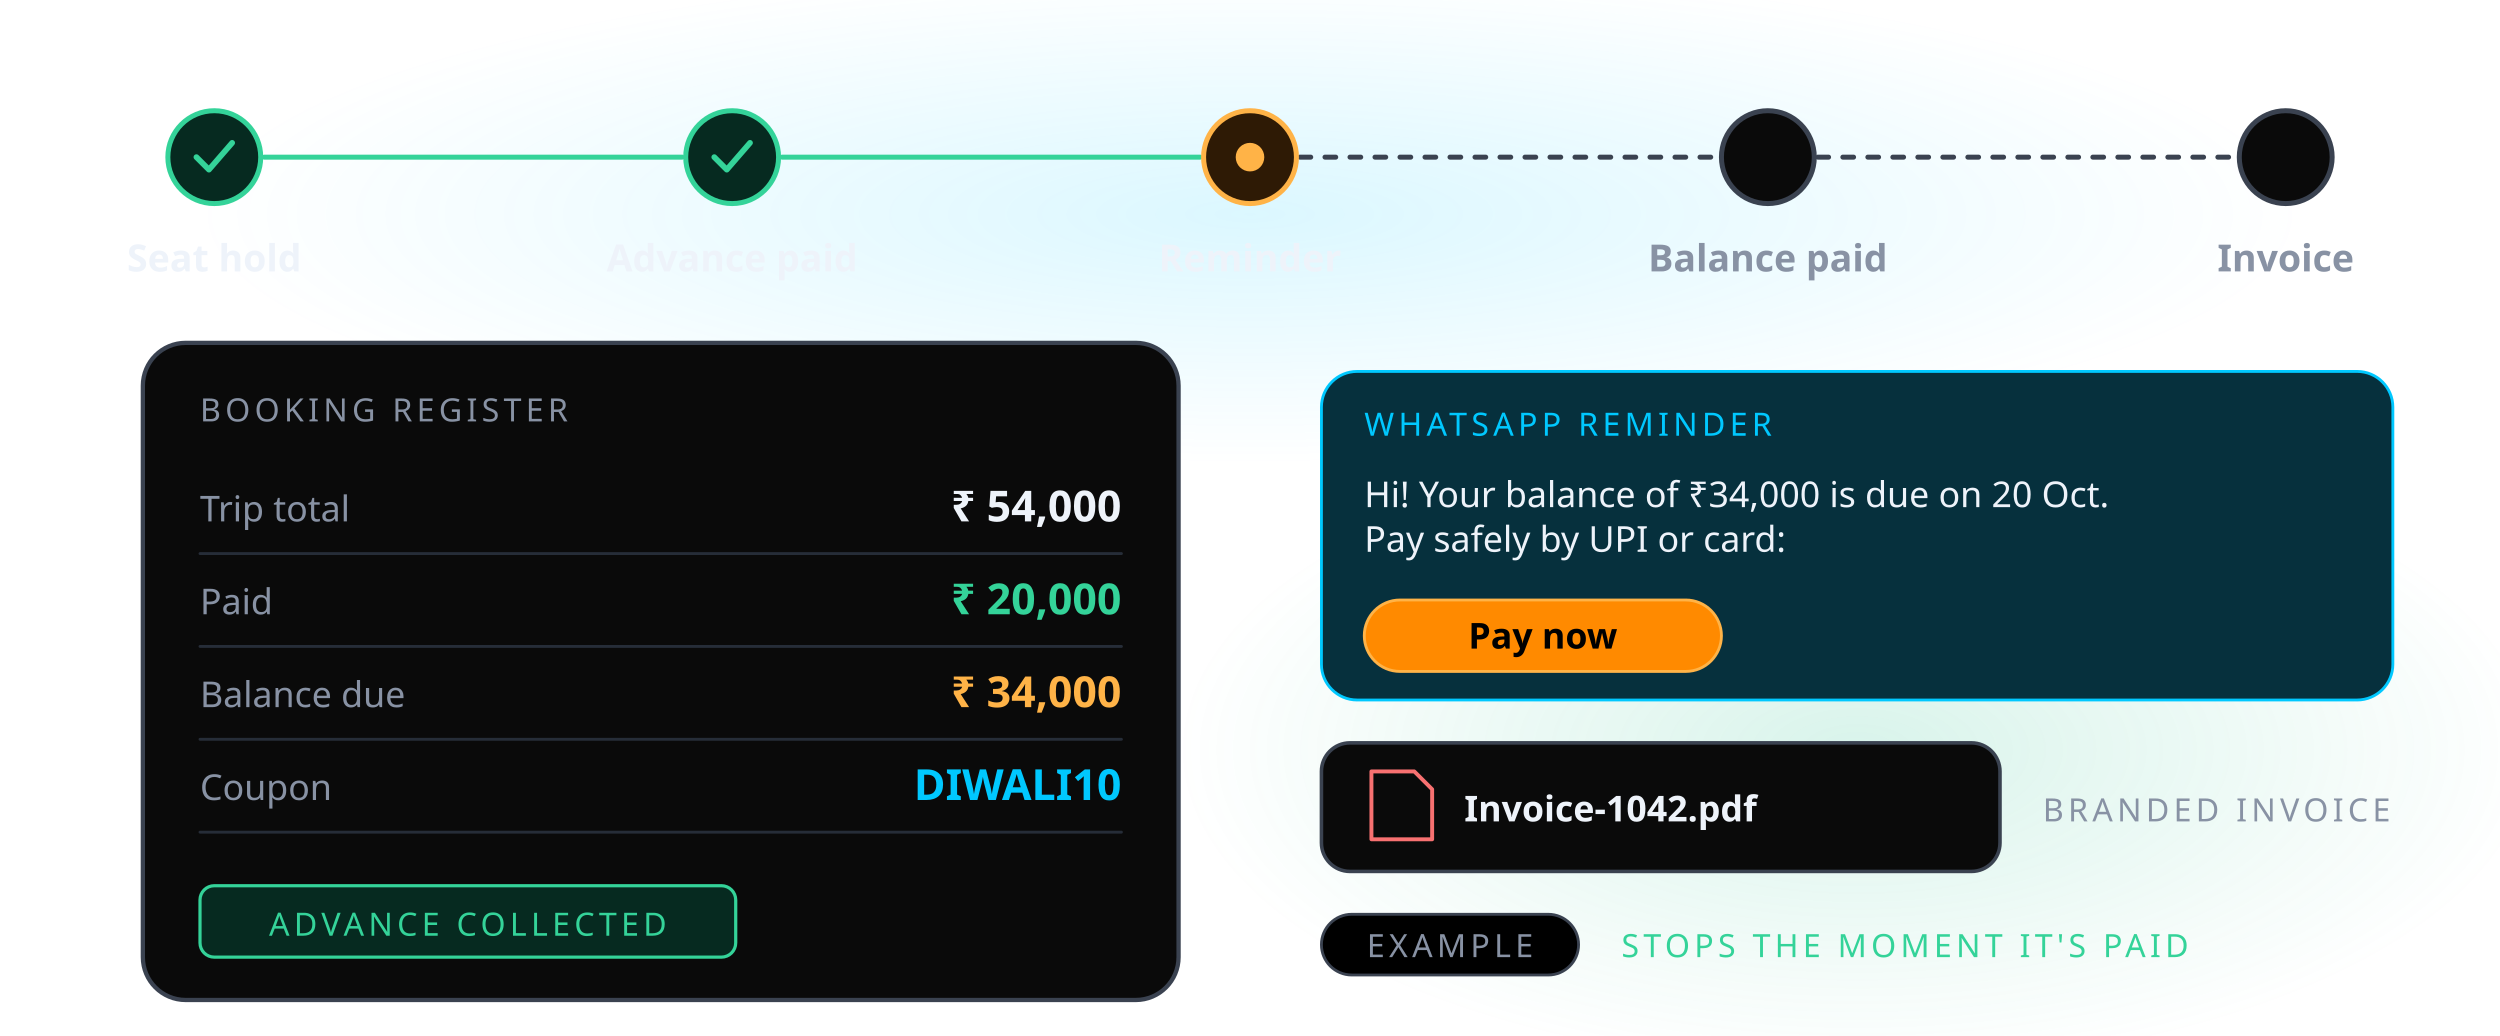
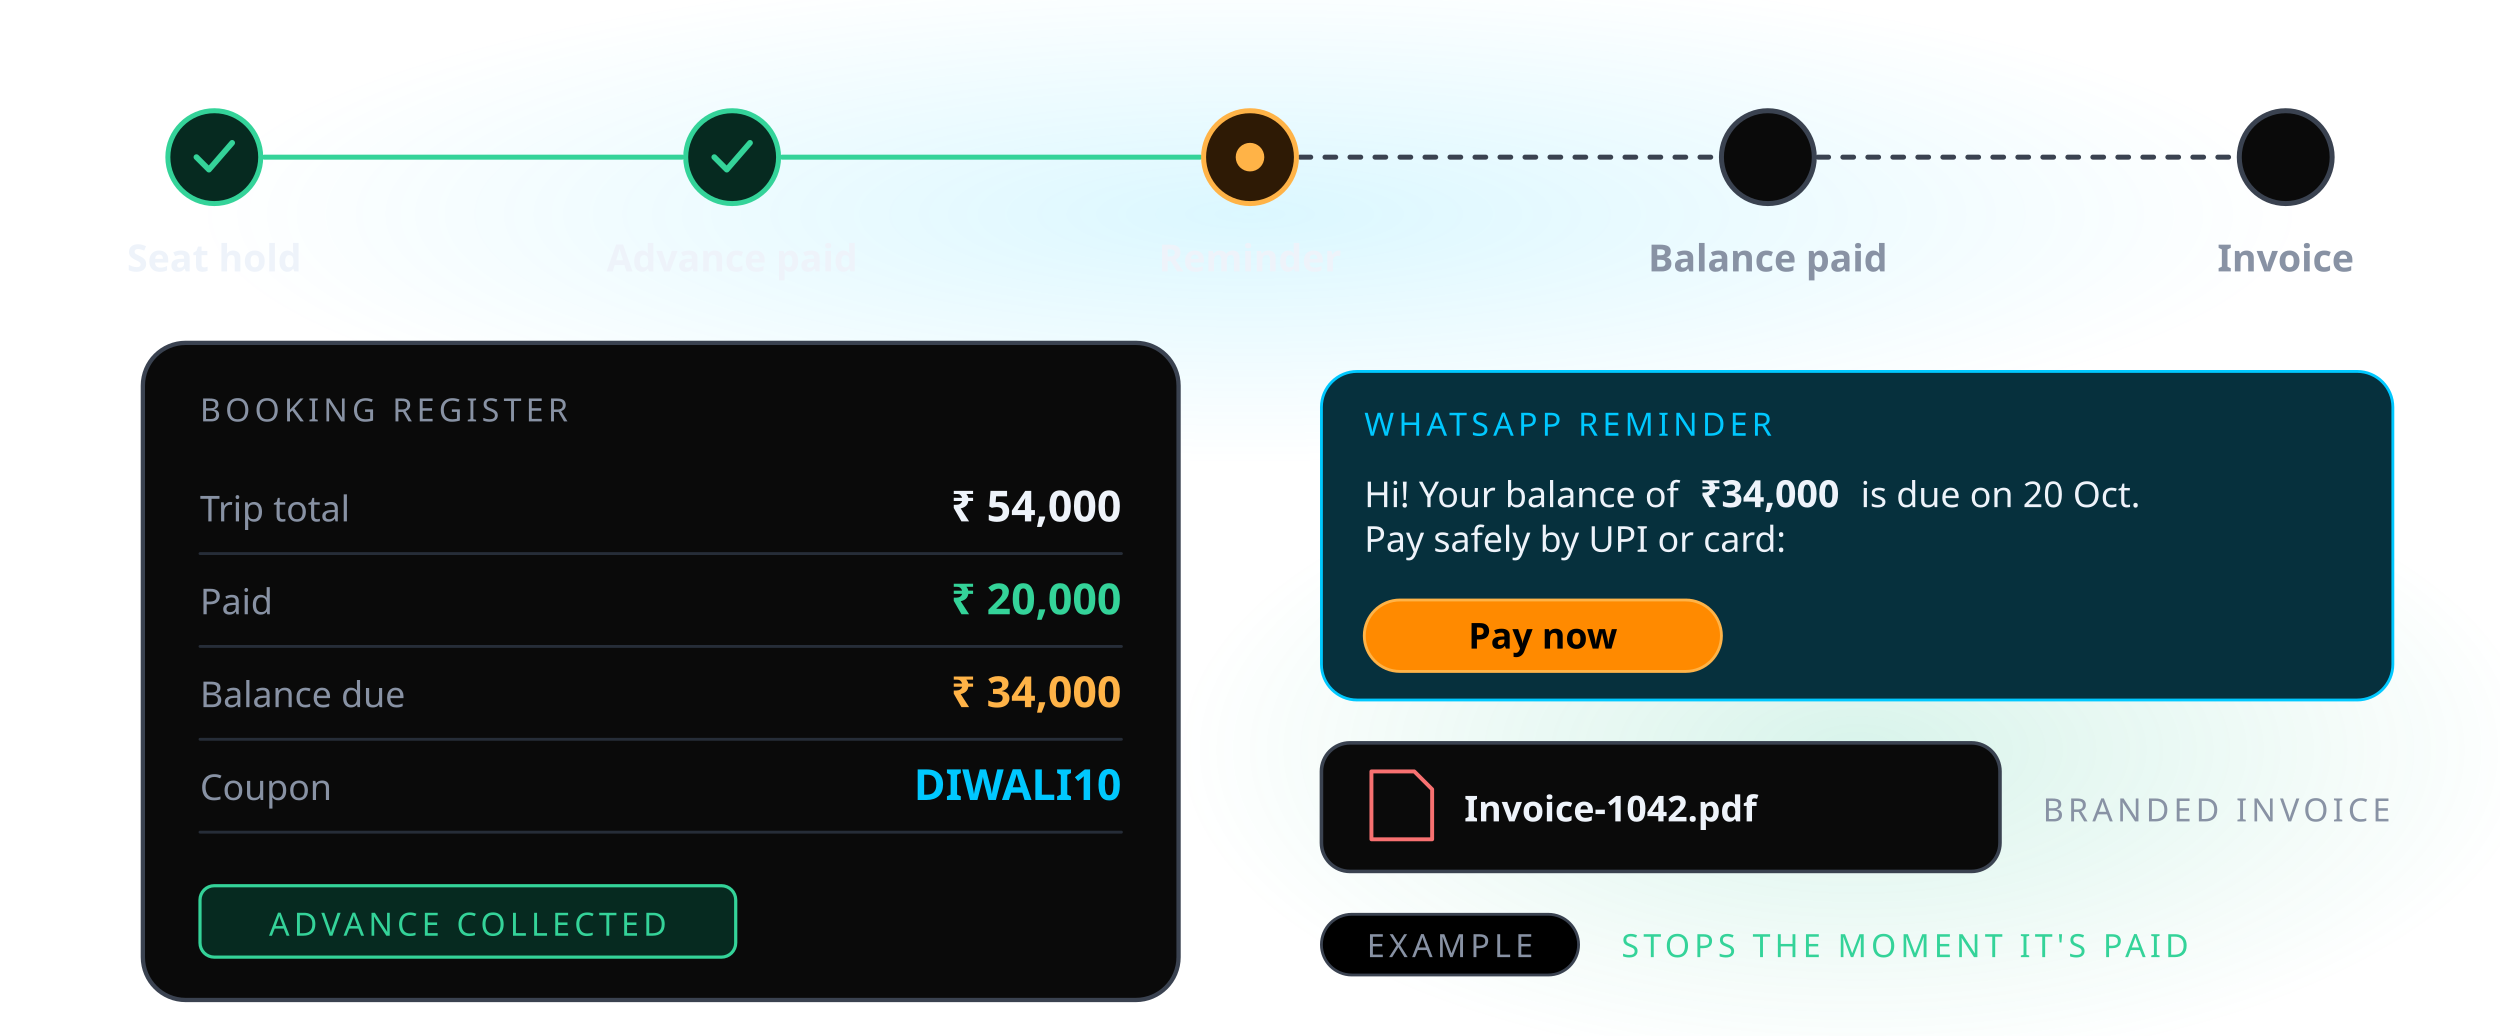
<svg xmlns="http://www.w3.org/2000/svg" viewBox="0 0 700 290" role="img" fill="none">
  <defs>
    <radialGradient id="bookings-payment-followups-halo1">
      <stop offset="0" stop-color="#00C8FF" stop-opacity="0.14" />
      <stop offset="1" stop-color="#00C8FF" stop-opacity="0" />
    </radialGradient>
    <radialGradient id="bookings-payment-followups-halo2">
      <stop offset="0" stop-color="#10B981" stop-opacity="0.16" />
      <stop offset="1" stop-color="#10B981" stop-opacity="0" />
    </radialGradient>
  </defs>
  <ellipse cx="350" cy="60" rx="300" ry="70" fill="url(#bookings-payment-followups-halo1)" />
  <ellipse cx="520" cy="210" rx="190" ry="90" fill="url(#bookings-payment-followups-halo2)" />
  <line x1="74" y1="44" x2="191" y2="44" stroke="#34D399" stroke-width="1.4" stroke-linecap="round" />
  <circle cx="60" cy="44" r="13" fill="#062A20" stroke="#34D399" stroke-width="1.4" />
  <path d="M55 44.0 l3.5 3.5 l6.5 -7.5" stroke="#34D399" stroke-width="1.6" fill="none" stroke-linecap="round" stroke-linejoin="round" />
  <text x="60" y="76" font-family="DM Sans" font-size="10.5" font-weight="600" fill="#EEF3FA" text-anchor="middle">Seat hold</text>
  <line x1="219" y1="44" x2="336" y2="44" stroke="#34D399" stroke-width="1.4" stroke-linecap="round" />
  <circle cx="205" cy="44" r="13" fill="#062A20" stroke="#34D399" stroke-width="1.4" />
  <path d="M200 44.0 l3.5 3.5 l6.5 -7.5" stroke="#34D399" stroke-width="1.6" fill="none" stroke-linecap="round" stroke-linejoin="round" />
  <text x="205" y="76" font-family="DM Sans" font-size="10.5" font-weight="600" fill="#EEF3FA" text-anchor="middle">Advance paid</text>
  <line x1="364" y1="44" x2="481" y2="44" stroke="#3A4250" stroke-width="1.4" stroke-linecap="round" stroke-dasharray="3 4" />
  <circle cx="350" cy="44" r="13" fill="#2E1A05" stroke="#FFB347" stroke-width="1.4" />
  <circle cx="350" cy="44" r="4" fill="#FFB347" />
  <text x="350" y="76" font-family="DM Sans" font-size="10.5" font-weight="600" fill="#EEF3FA" text-anchor="middle">Reminder</text>
  <line x1="509" y1="44" x2="626" y2="44" stroke="#3A4250" stroke-width="1.4" stroke-linecap="round" stroke-dasharray="3 4" />
  <circle cx="495" cy="44" r="13" fill="#0A0A0A" stroke="#3A4250" stroke-width="1.4" />
  <text x="495" y="76" font-family="DM Sans" font-size="10.5" font-weight="600" fill="#8892A4" text-anchor="middle">Balance paid</text>
  <circle cx="640" cy="44" r="13" fill="#0A0A0A" stroke="#3A4250" stroke-width="1.4" />
  <text x="640" y="76" font-family="DM Sans" font-size="10.5" font-weight="600" fill="#8892A4" text-anchor="middle">Invoice</text>
  <rect x="40" y="96" width="290" height="184" rx="12" fill="#0A0A0A" stroke="#3A4250" stroke-width="1.2" />
  <text x="56" y="118" font-family="JetBrains Mono" font-size="9" font-weight="500" fill="#8892A4" text-anchor="start" letter-spacing="1.2">BOOKING REGISTER</text>
  <text x="56" y="146" font-family="DM Sans" font-size="10" font-weight="400" fill="#8892A4" text-anchor="start">Trip total</text>
  <text x="314" y="146" font-family="Oxanium" font-size="12" font-weight="700" fill="#EEF3FA" text-anchor="end">₹ 54,000</text>
  <line x1="56" y1="155" x2="314" y2="155" stroke="#262D38" stroke-width="0.8" stroke-linecap="round" />
  <text x="56" y="172" font-family="DM Sans" font-size="10" font-weight="400" fill="#8892A4" text-anchor="start">Paid</text>
  <text x="314" y="172" font-family="Oxanium" font-size="12" font-weight="700" fill="#34D399" text-anchor="end">₹ 20,000</text>
  <line x1="56" y1="181" x2="314" y2="181" stroke="#262D38" stroke-width="0.8" stroke-linecap="round" />
  <text x="56" y="198" font-family="DM Sans" font-size="10" font-weight="400" fill="#8892A4" text-anchor="start">Balance due</text>
  <text x="314" y="198" font-family="Oxanium" font-size="12" font-weight="700" fill="#FFB347" text-anchor="end">₹ 34,000</text>
  <line x1="56" y1="207" x2="314" y2="207" stroke="#262D38" stroke-width="0.8" stroke-linecap="round" />
  <text x="56" y="224" font-family="DM Sans" font-size="10" font-weight="400" fill="#8892A4" text-anchor="start">Coupon</text>
  <text x="314" y="224" font-family="Oxanium" font-size="12" font-weight="700" fill="#00C8FF" text-anchor="end">DIWALI10</text>
  <line x1="56" y1="233" x2="314" y2="233" stroke="#262D38" stroke-width="0.8" stroke-linecap="round" />
  <rect x="56" y="248" width="150" height="20" rx="4" fill="#062A20" stroke="#34D399" stroke-width="0.9" />
  <text x="131" y="262" font-family="JetBrains Mono" font-size="9" font-weight="500" fill="#34D399" text-anchor="middle" letter-spacing="1.2">ADVANCE COLLECTED</text>
  <rect x="370" y="104" width="300" height="92" rx="10" fill="#06303D" stroke="#00C8FF" stroke-width="0.8" />
  <text x="382" y="122" font-family="JetBrains Mono" font-size="9" font-weight="500" fill="#00C8FF" text-anchor="start" letter-spacing="1.2">WHATSAPP REMINDER</text>
-   <text x="382" y="142.0" font-family="DM Sans" font-size="10" font-weight="400" fill="#EEF3FA" text-anchor="start">Hi! Your balance of ₹34,000 is due on 20 Oct.</text>
+   <text x="382" y="142" font-family="DM Sans" font-size="10" font-weight="400" fill="#EEF3FA" text-anchor="start">Hi! Your balance of</text>
+   <text x="476" y="142" font-family="Oxanium" font-size="10.5" font-weight="700" fill="#EEF3FA" text-anchor="start">₹34,000</text>
+   <text x="521" y="142" font-family="DM Sans" font-size="10" font-weight="400" fill="#EEF3FA" text-anchor="start">is due on 20 Oct.</text>
  <text x="382" y="154.5" font-family="DM Sans" font-size="10" font-weight="400" fill="#EEF3FA" text-anchor="start">Pay safely by UPI or card:</text>
  <rect x="382" y="168" width="100" height="20" rx="10.0" fill="#FF8A00" stroke="#FFB347" stroke-width="0.8" />
  <text x="432.0" y="181.6" font-family="Oxanium" font-size="10" font-weight="700" fill="#000000" text-anchor="middle">Pay now</text>
  <rect x="370" y="208" width="190" height="36" rx="8" fill="#0A0A0A" stroke="#3A4250" stroke-width="1" />
  <path d="M384 216 h12 l5 5 v14 h-17 z" stroke="#F87171" stroke-width="1.1" fill="none" stroke-linecap="round" stroke-linejoin="round" />
  <text x="410" y="230" font-family="DM Sans" font-size="10" font-weight="600" fill="#EEF3FA" text-anchor="start">Invoice-1042.pdf</text>
  <text x="572" y="230" font-family="JetBrains Mono" font-size="9" font-weight="500" fill="#8892A4" text-anchor="start" letter-spacing="1.2">BRANDED INVOICE</text>
  <rect x="370" y="256" width="72" height="17" rx="8.5" fill="#000000" stroke="#3A4250" stroke-width="0.8" />
  <text x="406" y="268" font-family="JetBrains Mono" font-size="9" font-weight="500" fill="#8892A4" text-anchor="middle" letter-spacing="1.2">EXAMPLE</text>
  <text x="454" y="268" font-family="JetBrains Mono" font-size="9" font-weight="500" fill="#34D399" text-anchor="start" letter-spacing="1.2">STOPS THE MOMENT IT'S PAID</text>
</svg>
